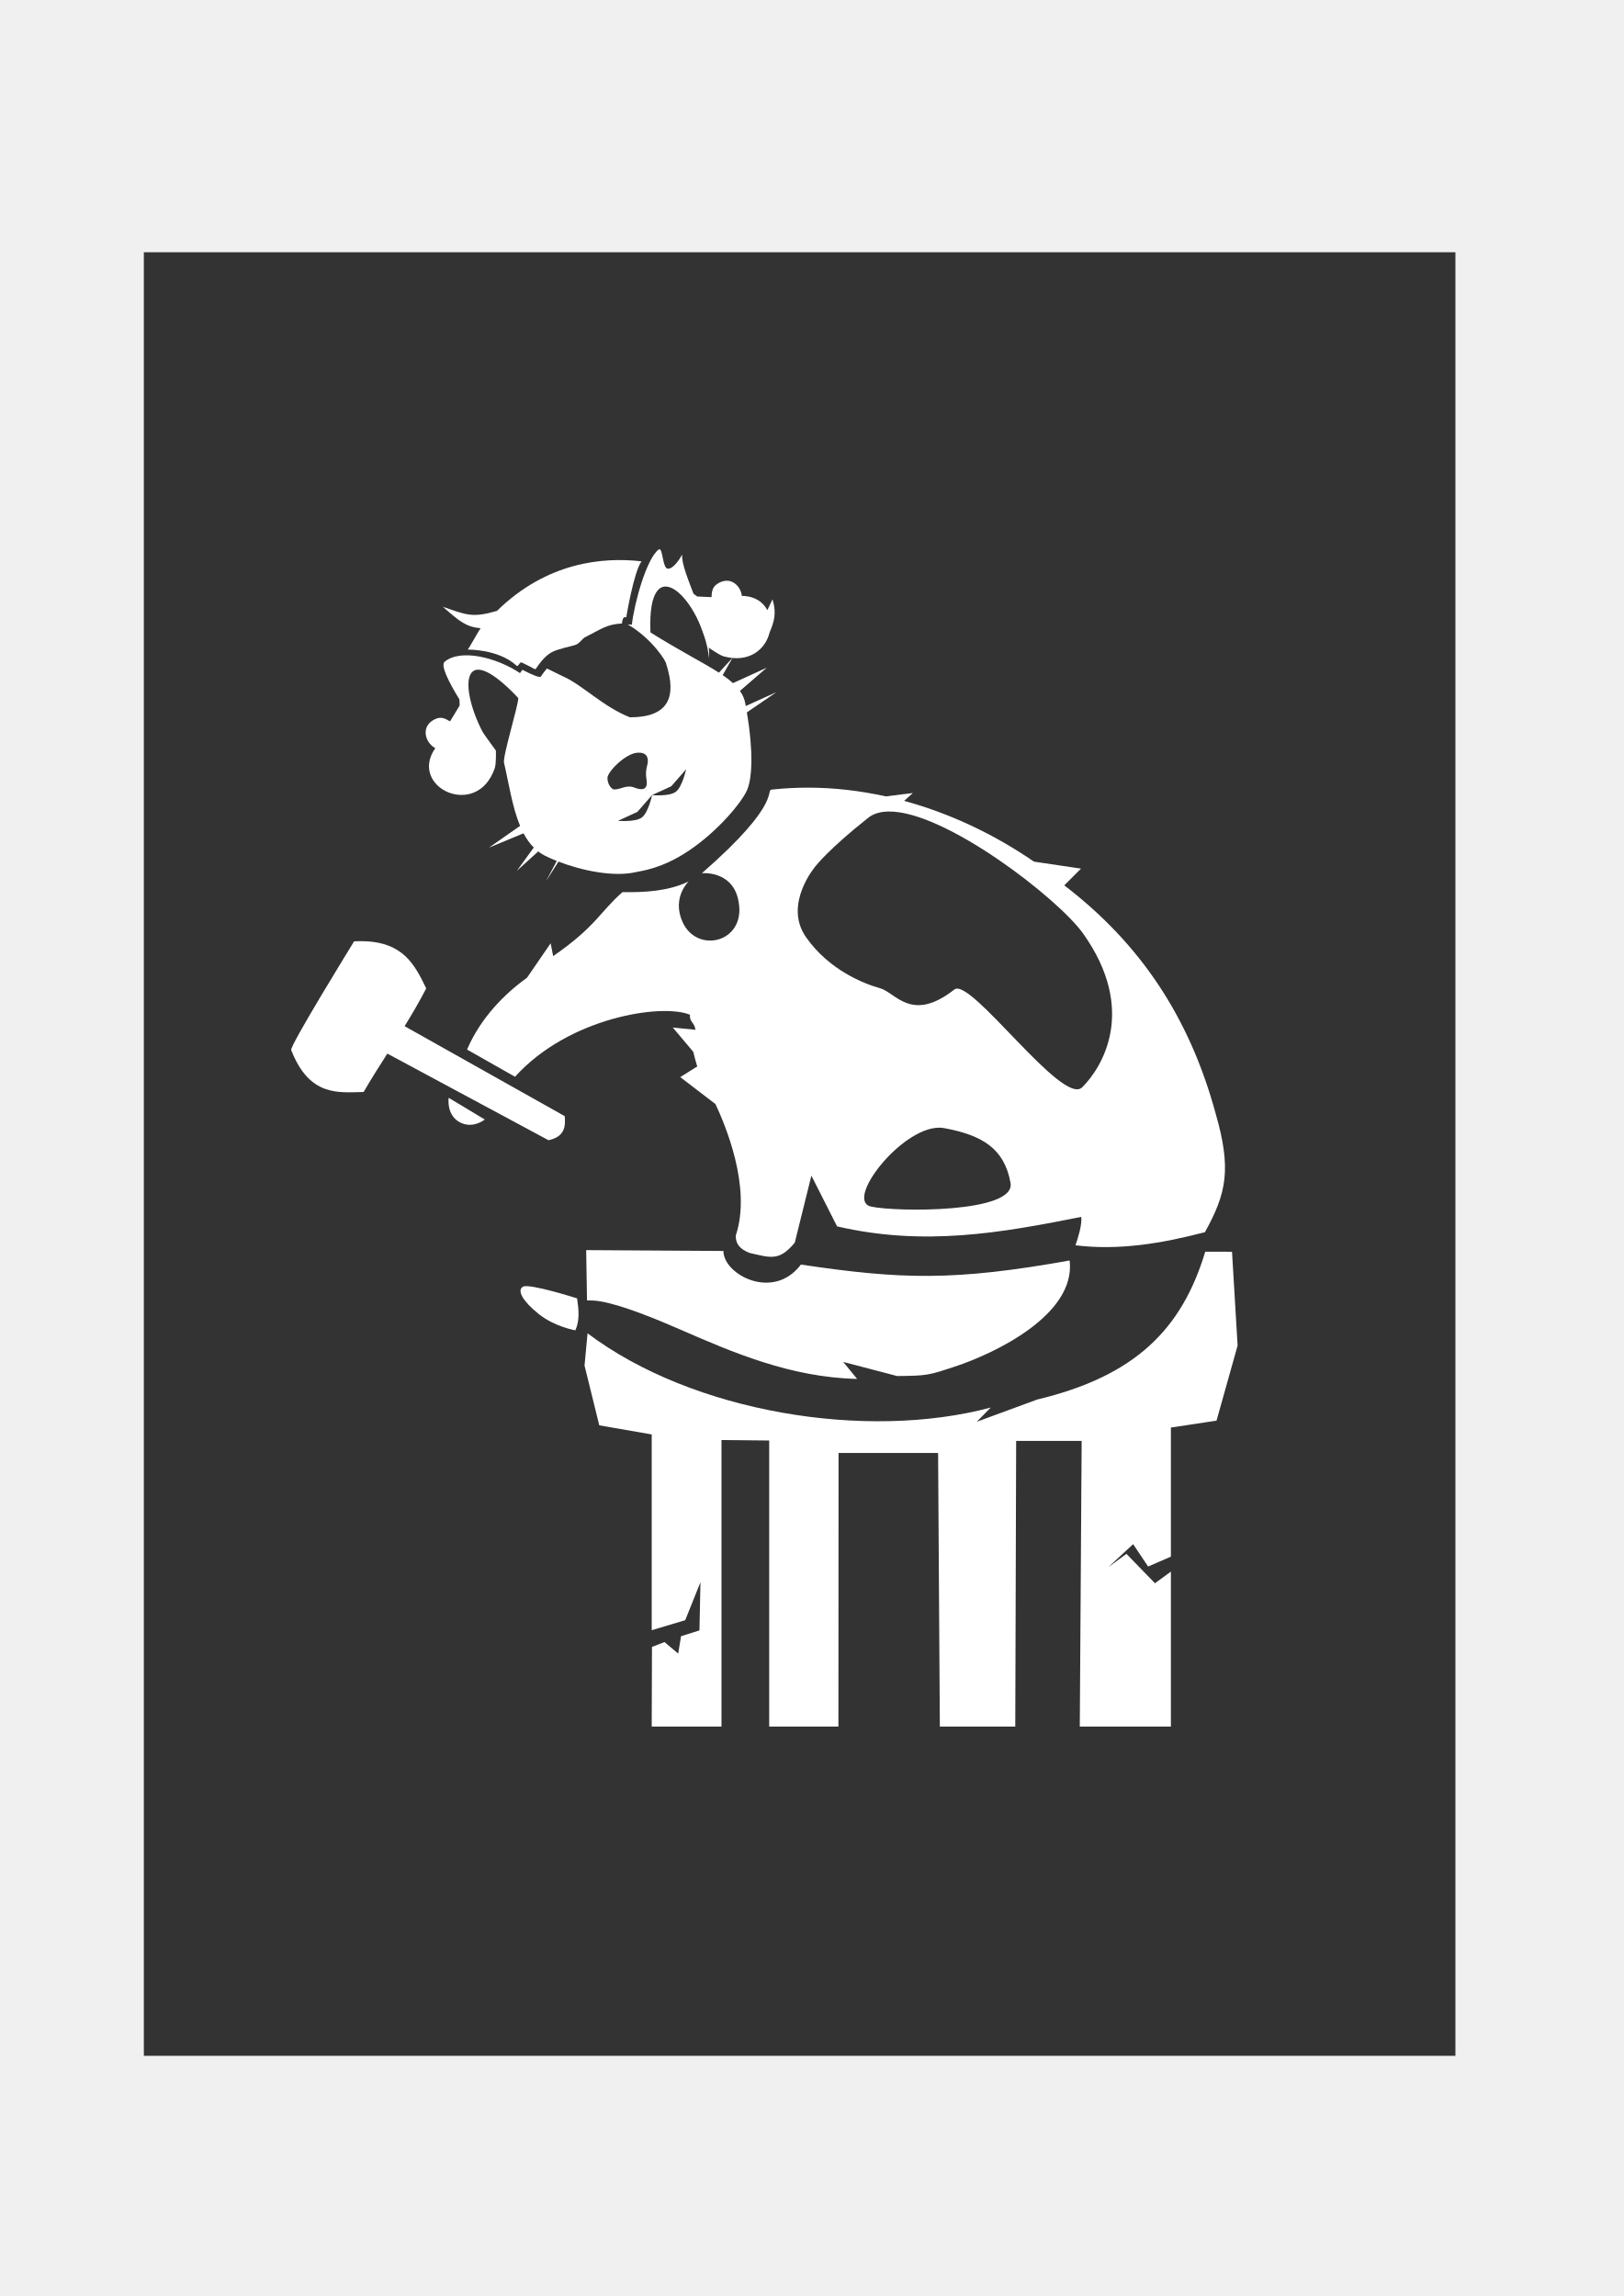
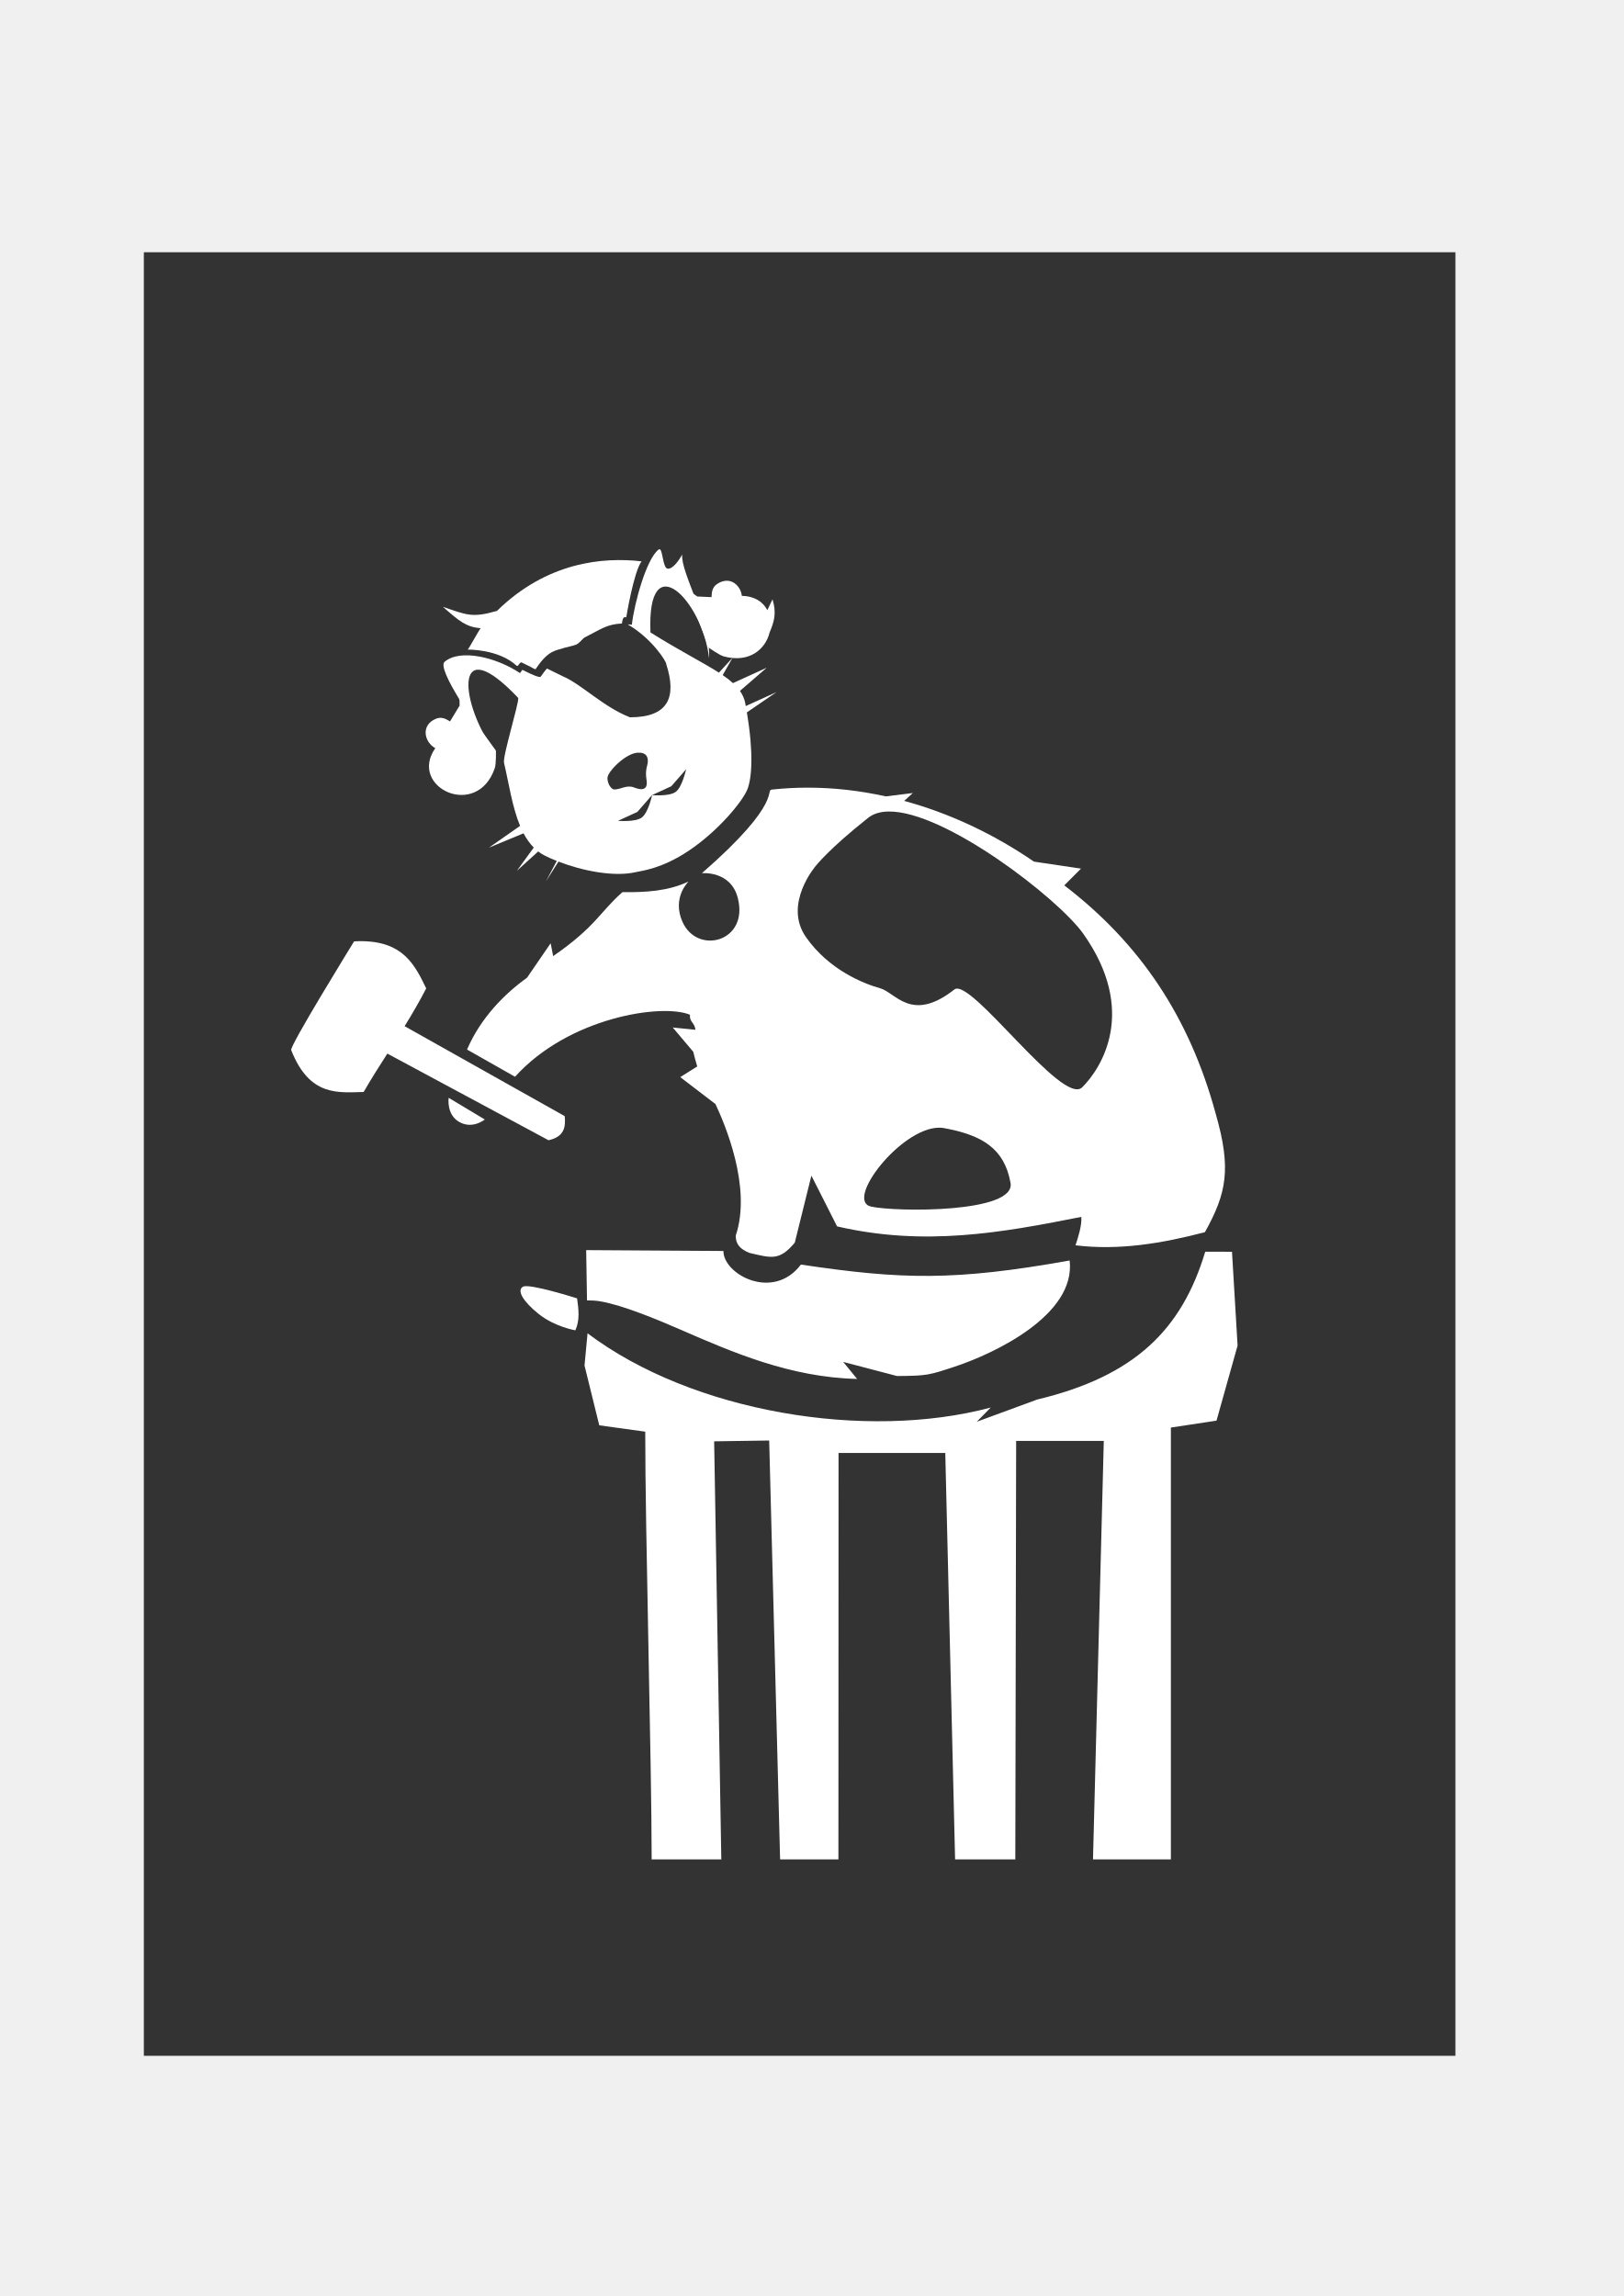
<svg xmlns="http://www.w3.org/2000/svg" width="210mm" height="297mm" viewBox="0 0 210 297" version="1.1" id="svg1">
  <defs id="defs1" />
  <g id="layer1">
    <path id="rect12" style="fill:#333333;stroke:none;stroke-width:5.339;stroke-linecap:round;stroke-linejoin:round;stroke-dasharray:none" d="M 18.604,32.629 H 188.235 V 265.93 H 18.604 Z" />
    <path id="path1" style="fill:#ffffff;stroke:none;stroke-width:0.169;stroke-linecap:round;stroke-linejoin:round" d="m 85.287,71.044 c -0.029,9.29e-4 -0.06,0.014 -0.094,0.038 -1.577,1.153 -3.166,6.97 -3.472,9.732 -0.18,-0.023 -0.361,-0.03 -0.542,-0.049 3.156,1.834 5.041,4.843 4.986,5.137 1.383,4.259 0.307,6.892 -4.694,6.885 C 78.003,91.428 75.203,88.509 72.814,87.493 l -2.075,-1.019 c -0.248,0.286 -0.506,0.611 -0.794,1.043 -0.131,0.197 -1.132,-0.232 -2.382,-0.872 -0.102,0.142 -0.214,0.278 -0.311,0.424 -3.048,-2.036 -7.714,-3.183 -9.75,-1.462 -1.086,0.918 4.195,8.418 6.011,10.933 -4.084,-6.138 -4.736,-14.987 3.517,-6.251 0.054,0.813 -2.036,7.556 -1.843,8.377 0.615,2.608 1.049,5.696 2.077,8.166 l -4.027,2.815 4.474,-1.852 c 0.367,0.696 0.802,1.319 1.323,1.84 l -2.187,3.009 2.763,-2.505 c 0.233,0.178 0.477,0.343 0.742,0.483 0.487,0.256 1.056,0.505 1.657,0.745 l -1.403,2.638 1.624,-2.553 c 3.044,1.181 7.18,2.028 10.033,1.355 0.682,-0.161 3.305,-0.407 6.818,-2.762 3.832,-2.568 6.978,-6.395 7.591,-7.964 0.57,-1.46 0.805,-4.708 -0.079,-9.929 l 3.837,-2.625 -3.978,1.804 c -0.023,-0.124 -0.038,-0.234 -0.063,-0.36 -0.113,-0.589 -0.348,-1.111 -0.688,-1.6 l 3.465,-2.999 -4.349,1.984 0.002,0.026 c -0.386,-0.354 -0.833,-0.702 -1.35,-1.054 l 1.275,-2.239 -1.762,1.922 C 90.899,85.673 87.92,84.19 84.126,81.807 c -0.476,-11.424 6.735,-4.137 7.584,3.338 0.239,-4.718 -3.7,-11.062 -3.482,-13.417 -0.414,0.761 -1.195,1.887 -1.87,1.834 -0.653,-0.052 -0.633,-2.533 -1.07,-2.519 z m -2.768,26.319 c 0.284,-0.004 1.18,-0.043 1.262,0.927 0.065,0.771 -0.406,1.091 -0.162,2.588 0.281,1.728 -1.2,1.14 -1.637,0.976 -0.959,-0.361 -1.724,0.289 -2.555,0.267 -0.31,-0.008 -0.862,-0.64 -0.864,-1.478 -0.002,-0.839 2.421,-3.259 3.955,-3.28 z m 6.217,2.149 c 0,0 -0.489,2.285 -1.334,2.914 -0.819,0.61 -2.933,0.442 -3.062,0.431 -0.028,0.13 -0.509,2.28 -1.329,2.89 -0.845,0.629 -3.086,0.43 -3.086,0.43 l 2.507,-1.15 1.893,-2.17 c -6.27e-4,-5e-5 -0.009,-5.1e-4 -0.009,-5.1e-4 l 0.017,-0.008 0.012,-0.015 c 0,0 -0.002,0.009 -0.002,0.01 l 2.479,-1.138 z" />
    <path id="path7" style="fill:#ffffff;stroke:none;stroke-width:0.297;stroke-linecap:round;stroke-linejoin:round" d="M 104.486 101.887 C 102.954 101.887 101.424 101.967 99.898 102.13 C 98.816 102.16 101.543 103.564 90.778 112.954 C 90.778 112.954 94.498 112.584 95.419 116.143 C 96.895 121.846 90.187 123.57 88.267 119.246 C 86.862 116.081 89.064 114.023 89.064 114.023 C 86.397 115.294 83.431 115.44 80.507 115.403 C 77.573 117.974 77.07 119.86 71.541 123.678 L 71.219 122.015 L 68.158 126.478 C 65.328 128.504 62.189 131.607 60.405 135.764 L 66.61 139.284 C 73.56 131.578 85.645 129.765 89.236 131.263 C 89.143 132.209 89.819 132.22 89.947 133.208 L 87.013 132.915 L 89.663 136.054 C 89.81 136.681 89.98 137.313 90.178 137.951 L 87.98 139.33 L 92.536 142.818 C 93.697 145.299 97.272 153.546 95.156 159.83 C 95.141 160.915 95.682 161.562 96.923 162.069 C 99.777 162.73 100.794 163.121 102.791 160.749 L 104.941 152.075 L 108.262 158.639 C 119.55 161.254 129.491 159.473 139.846 157.411 C 139.964 158.413 139.41 160.177 139.098 161.086 C 144.678 161.775 150.258 160.851 155.838 159.388 C 158.641 154.345 159.283 151.189 157.229 144.057 C 153.841 131.589 147.49 122.064 137.648 114.526 L 139.811 112.36 L 133.73 111.457 C 128.53 107.889 122.835 105.203 116.94 103.599 L 118.06 102.583 L 114.568 103.016 C 111.239 102.282 107.861 101.885 104.486 101.887 z M 114.906 104.974 C 122.189 104.854 136.878 116.24 140.087 120.761 C 147.151 130.711 142.514 138.124 139.966 140.647 C 137.421 143.167 125.528 126.355 123.433 127.997 C 117.87 132.36 115.866 128.402 113.811 127.829 C 111.755 127.257 107.228 125.498 104.241 121.224 C 101.254 116.949 105.499 112.014 105.499 112.014 C 105.499 112.014 107.202 109.81 112.293 105.784 C 112.976 105.243 113.865 104.992 114.906 104.974 z M 121.397 145.872 C 121.64 145.868 121.878 145.885 122.109 145.928 C 127.032 146.837 129.908 148.569 130.697 153.02 C 131.389 156.925 115.932 156.791 112.664 156.08 C 109.217 155.331 116.448 145.962 121.397 145.872 z " />
-     <path id="path9" style="fill:#ffffff;stroke:none;stroke-width:0.412;stroke-linecap:round;stroke-linejoin:round" d="m 75.813,161.71 0.108,6.503 c 0.544,-0.007 1.116,0.02 1.726,0.123 2.903,0.493 7.418,2.375 10.375,3.664 6.705,2.923 14.198,6.172 22.833,6.371 l -1.799,-2.201 6.963,1.825 c 3.946,-0.027 4.133,-0.117 7.489,-1.223 5.065,-1.669 15.663,-6.673 14.833,-13.721 -14.926,2.666 -21.718,2.469 -34.756,0.528 -3.6,4.775 -10.059,1.244 -10.019,-1.759 z m 80.066,0.203 c -3.026,10.064 -9.087,16.098 -21.732,19.124 l -7.821,2.876 1.811,-1.84 c -16.101,4.31 -38.551,0.645 -52.146,-9.601 l -0.392,4.169 1.908,7.732 6.781,1.178 v 25.324 l 4.334,-1.295 1.971,-4.91 -0.13,6.232 -2.38,0.75 -0.369,2.249 -1.773,-1.493 -1.619,0.629 -0.034,10.309 h 9.024 v -37.071 l 6.171,0.062 v 37.009 h 8.953 l 0.017,-35.394 h 12.874 l 0.227,35.394 h 9.755 l 0.114,-36.955 h 8.473 l -0.243,36.955 h 11.783 v -20.05 l -2.061,1.506 -3.689,-3.802 -2.333,1.709 3.2,-2.965 1.937,2.895 2.947,-1.282 v -16.697 l 5.901,-0.891 2.727,-9.714 -0.724,-12.133 z" />
+     <path id="path9" style="fill:#ffffff;stroke:none;stroke-width:0.412;stroke-linecap:round;stroke-linejoin:round" d="m 75.813,161.71 0.107,6.503 c 0.544,-0.007 1.116,0.02 1.726,0.123 2.903,0.493 7.418,2.375 10.375,3.664 6.705,2.923 14.199,6.172 22.833,6.372 l -1.799,-2.201 6.963,1.825 c 3.946,-0.027 4.134,-0.117 7.489,-1.223 5.065,-1.669 15.663,-6.673 14.833,-13.721 -14.926,2.666 -21.719,2.469 -34.757,0.528 -3.6,4.775 -10.058,1.245 -10.019,-1.759 z m 80.066,0.203 c -3.026,10.064 -9.087,16.098 -21.733,19.124 l -7.821,2.876 1.811,-1.84 c -16.101,4.31 -38.551,0.645 -52.146,-9.601 l -0.392,4.169 1.908,7.732 5.946,0.821 c -0.019,12.329 0.832,42.983 0.83,55.326 h 9.008 l -0.926,-54.077 7.117,-0.105 1.412,54.182 h 7.542 l 0.017,-52.567 h 13.805 l 1.269,52.567 h 7.788 l 0.108,-54.128 h 11.336 l -1.396,54.128 h 10.073 l 0,-55.859 5.9,-0.891 2.727,-9.714 -0.724,-12.133 z" />
    <path id="path10" style="fill:#ffffff;stroke:none;stroke-width:1.054;stroke-linecap:round;stroke-linejoin:round;stroke-dasharray:none" d="m 46.902,121.749 c -0.351,-0.006 -0.719,0.002 -1.105,0.023 0,0 -8.542,13.838 -8.128,14.077 2.375,6.043 6.106,5.471 9.362,5.405 0.984,-1.703 2.022,-3.334 3.065,-4.966 l 20.846,11.207 c 2.055,-0.45 2.23,-1.716 2.095,-3.116 L 52.329,132.743 c 0.963,-1.561 1.906,-3.168 2.794,-4.885 -1.459,-3.025 -2.952,-6.023 -8.221,-6.11 z" />
    <path style="fill:#ffffff;stroke:none;stroke-width:1.054;stroke-linecap:round;stroke-linejoin:round;stroke-dasharray:none" d="m 58.027,142.006 c 0,0 -0.327,2.187 1.397,3.142 1.723,0.955 3.277,-0.335 3.277,-0.335 z" id="path12" />
    <path id="path4" style="fill:#ffffff;stroke:none;stroke-width:0.277;stroke-linecap:round;stroke-linejoin:round;stroke-dasharray:none" d="m 93.983,75.122 c -0.384,0.002 -0.802,0.129 -1.235,0.421 -0.634,0.427 -0.694,1.02 -0.724,1.7 l -1.835,-0.082 -1.711,-1.194 1.342,2.858 1.838,4.946 c 0,0 1.376,0.985 1.962,1.141 3.339,0.891 5.394,-0.967 5.915,-3.096 0.587,-1.399 0.928,-2.477 0.377,-4.291 l -0.668,1.405 c -0.545,-1.055 -1.627,-1.823 -3.292,-1.848 -0.126,-1.04 -0.919,-1.966 -1.969,-1.96 z" />
    <path id="path4-7" style="fill:#ffffff;stroke:none;stroke-width:0.277;stroke-linecap:round;stroke-linejoin:round;stroke-dasharray:none" d="m 59.422,90.11 0.022,1.163 -1.241,2.045 c -0.582,-0.354 -1.107,-0.634 -1.814,-0.345 -2.015,0.824 -1.512,3.031 -0.092,3.805 -3.53,5.054 5.397,9.304 7.696,2.582 0.196,-0.574 0.143,-2.264 0.143,-2.264 l -3.086,-4.28 z" />
    <path id="path3" style="fill:#ffffff;stroke:none;stroke-width:0.34;stroke-linecap:round;stroke-linejoin:round;stroke-dasharray:none" d="m 64.283,79.013 -0.019,0.013 c -3.222,0.933 -3.936,0.506 -6.979,-0.53 2.146,1.877 2.982,2.597 4.884,2.773 -0.295,0.341 -1.374,2.391 -1.675,2.76 0,0 3.965,-0.084 6.309,2.072 0.245,0.225 0.385,-0.539 0.685,-0.399 1.836,0.853 1.686,1.008 1.87,0.733 1.624,-2.438 2.644,-2.268 3.668,-2.648 0.181,-0.067 1.137,-0.241 1.516,-0.414 0.413,-0.188 0.862,-0.809 1.034,-0.895 2.218,-1.119 2.871,-1.717 4.862,-1.827 0.106,-1.145 0.555,-0.773 0.555,-0.773 0,0 0.955,-5.873 1.981,-7.266 -5.031,-0.58 -12.254,0.105 -18.691,6.402 z" />
    <path style="fill:#ffffff;stroke:none;stroke-width:0.4;stroke-linecap:round;stroke-linejoin:round;stroke-dasharray:none" d="m 74.636,167.951 c 0.197,1.41 0.378,2.817 -0.222,4.132 0,0 -2.653,-0.44 -4.741,-2.11 -2.088,-1.669 -2.845,-3.072 -2.034,-3.532 0.811,-0.46 6.997,1.51 6.997,1.51 z" id="path11" />
  </g>
</svg>
